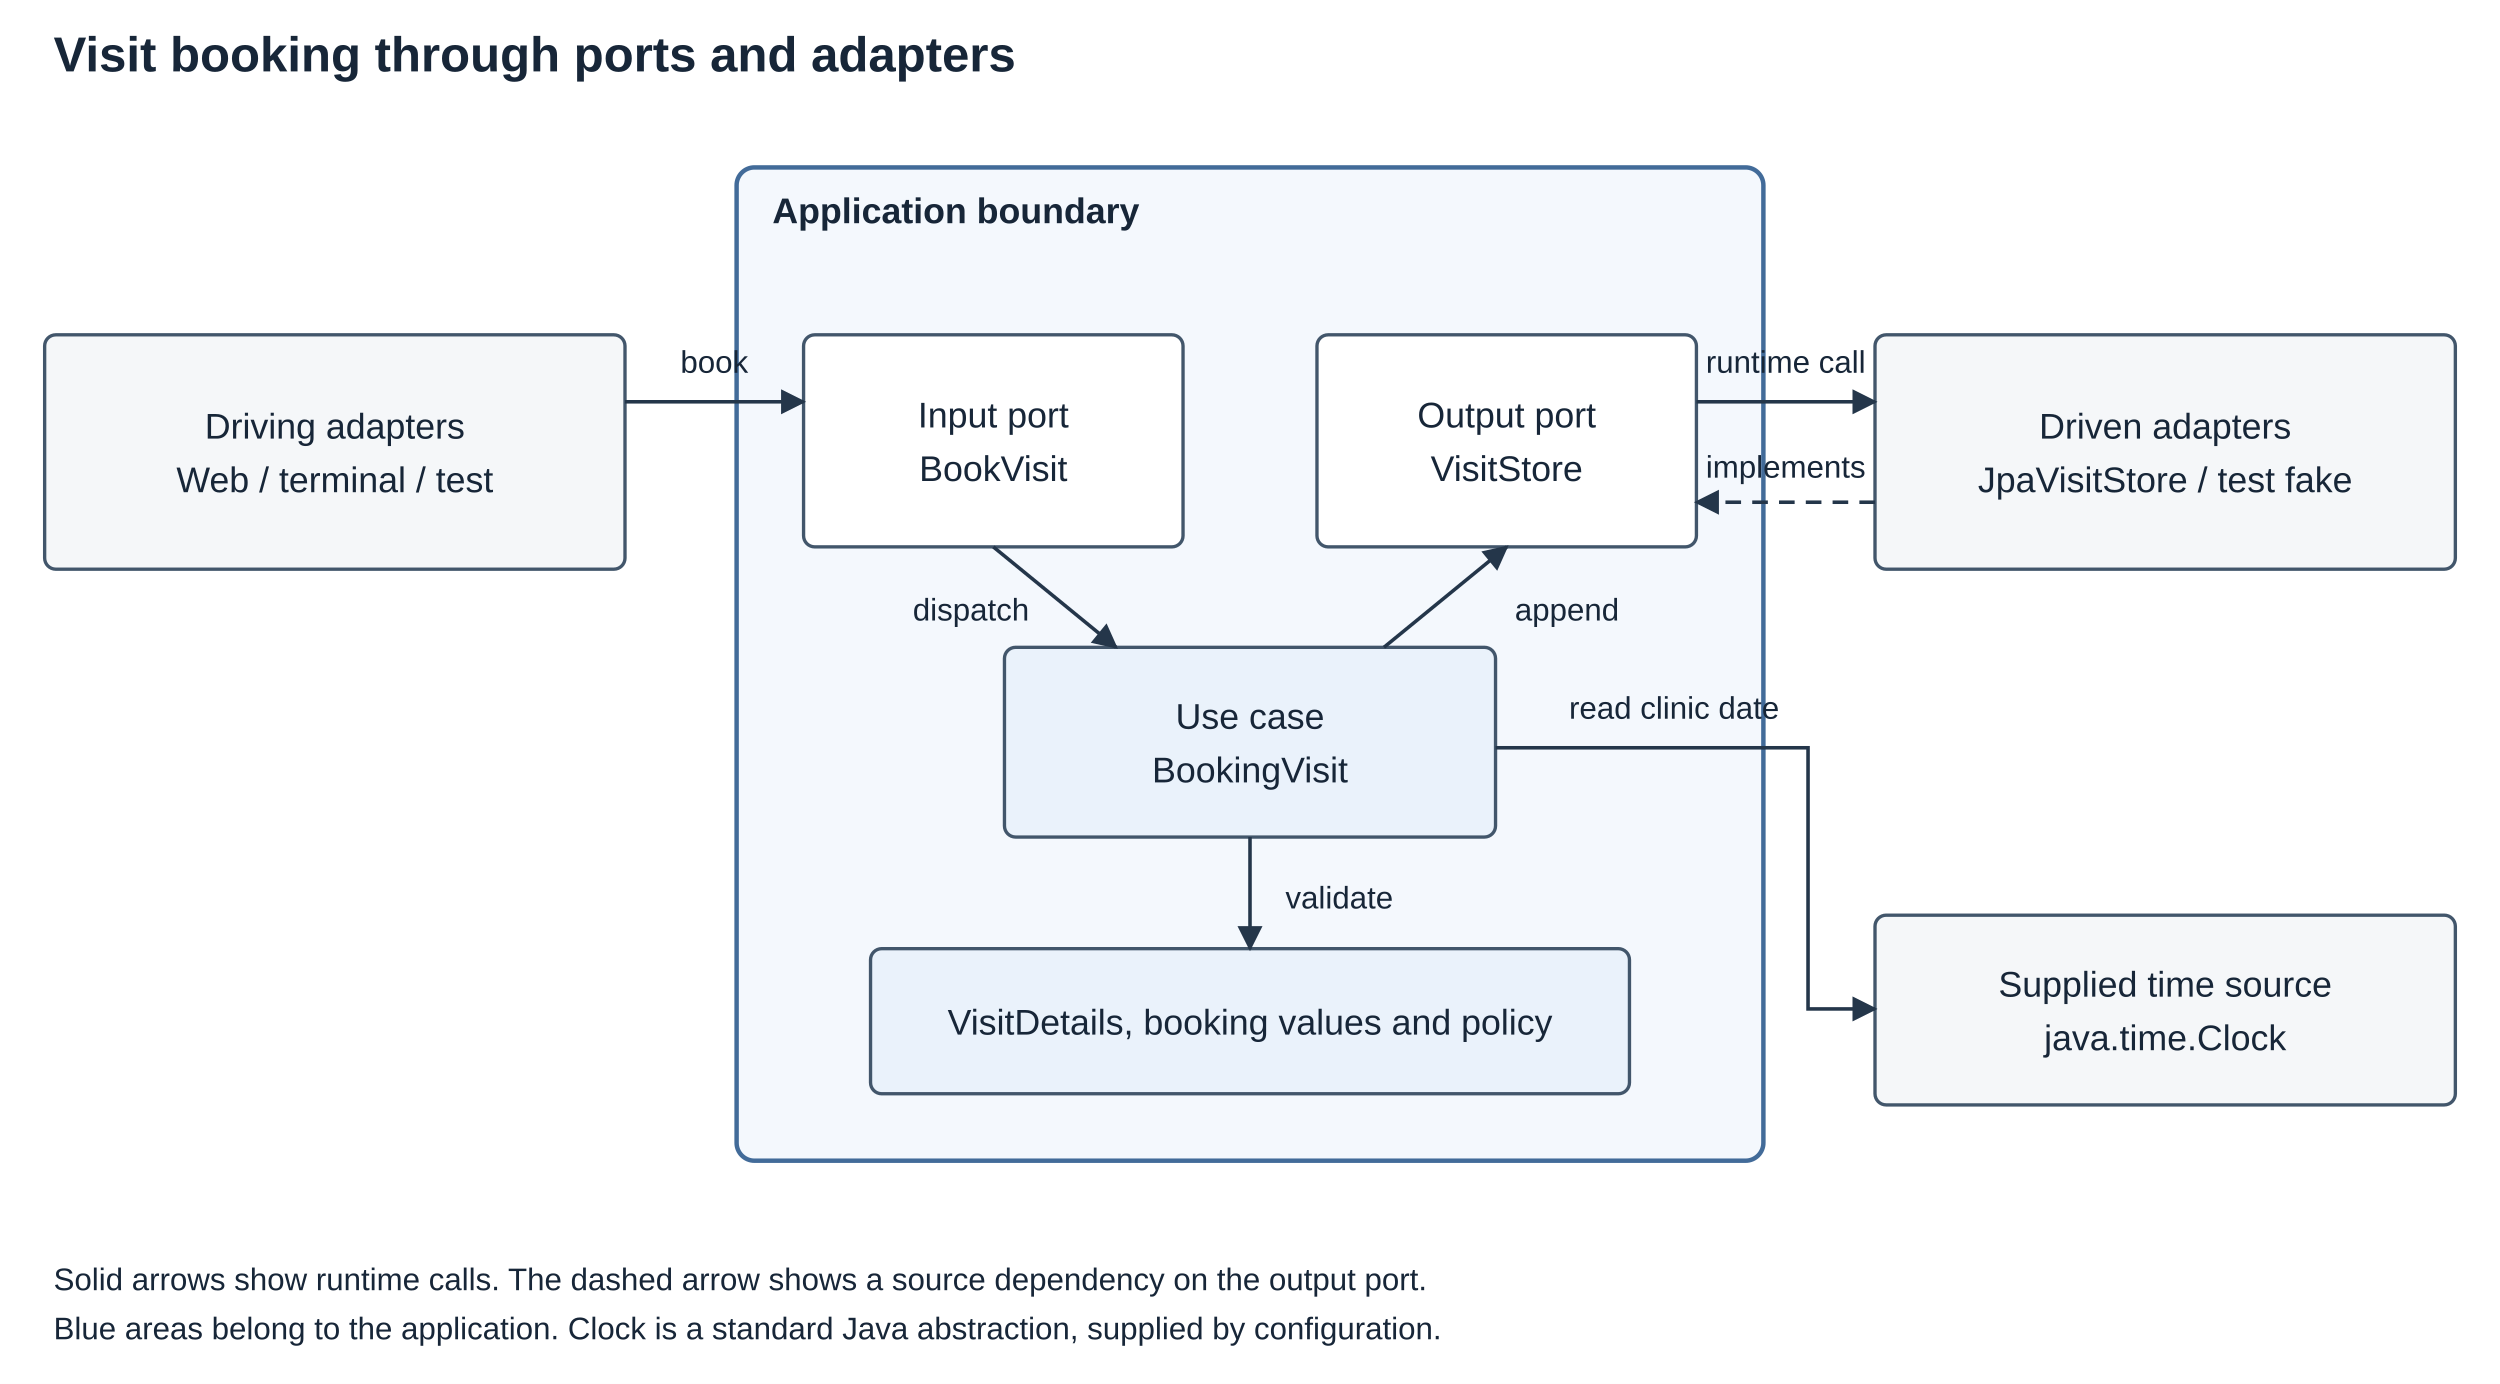
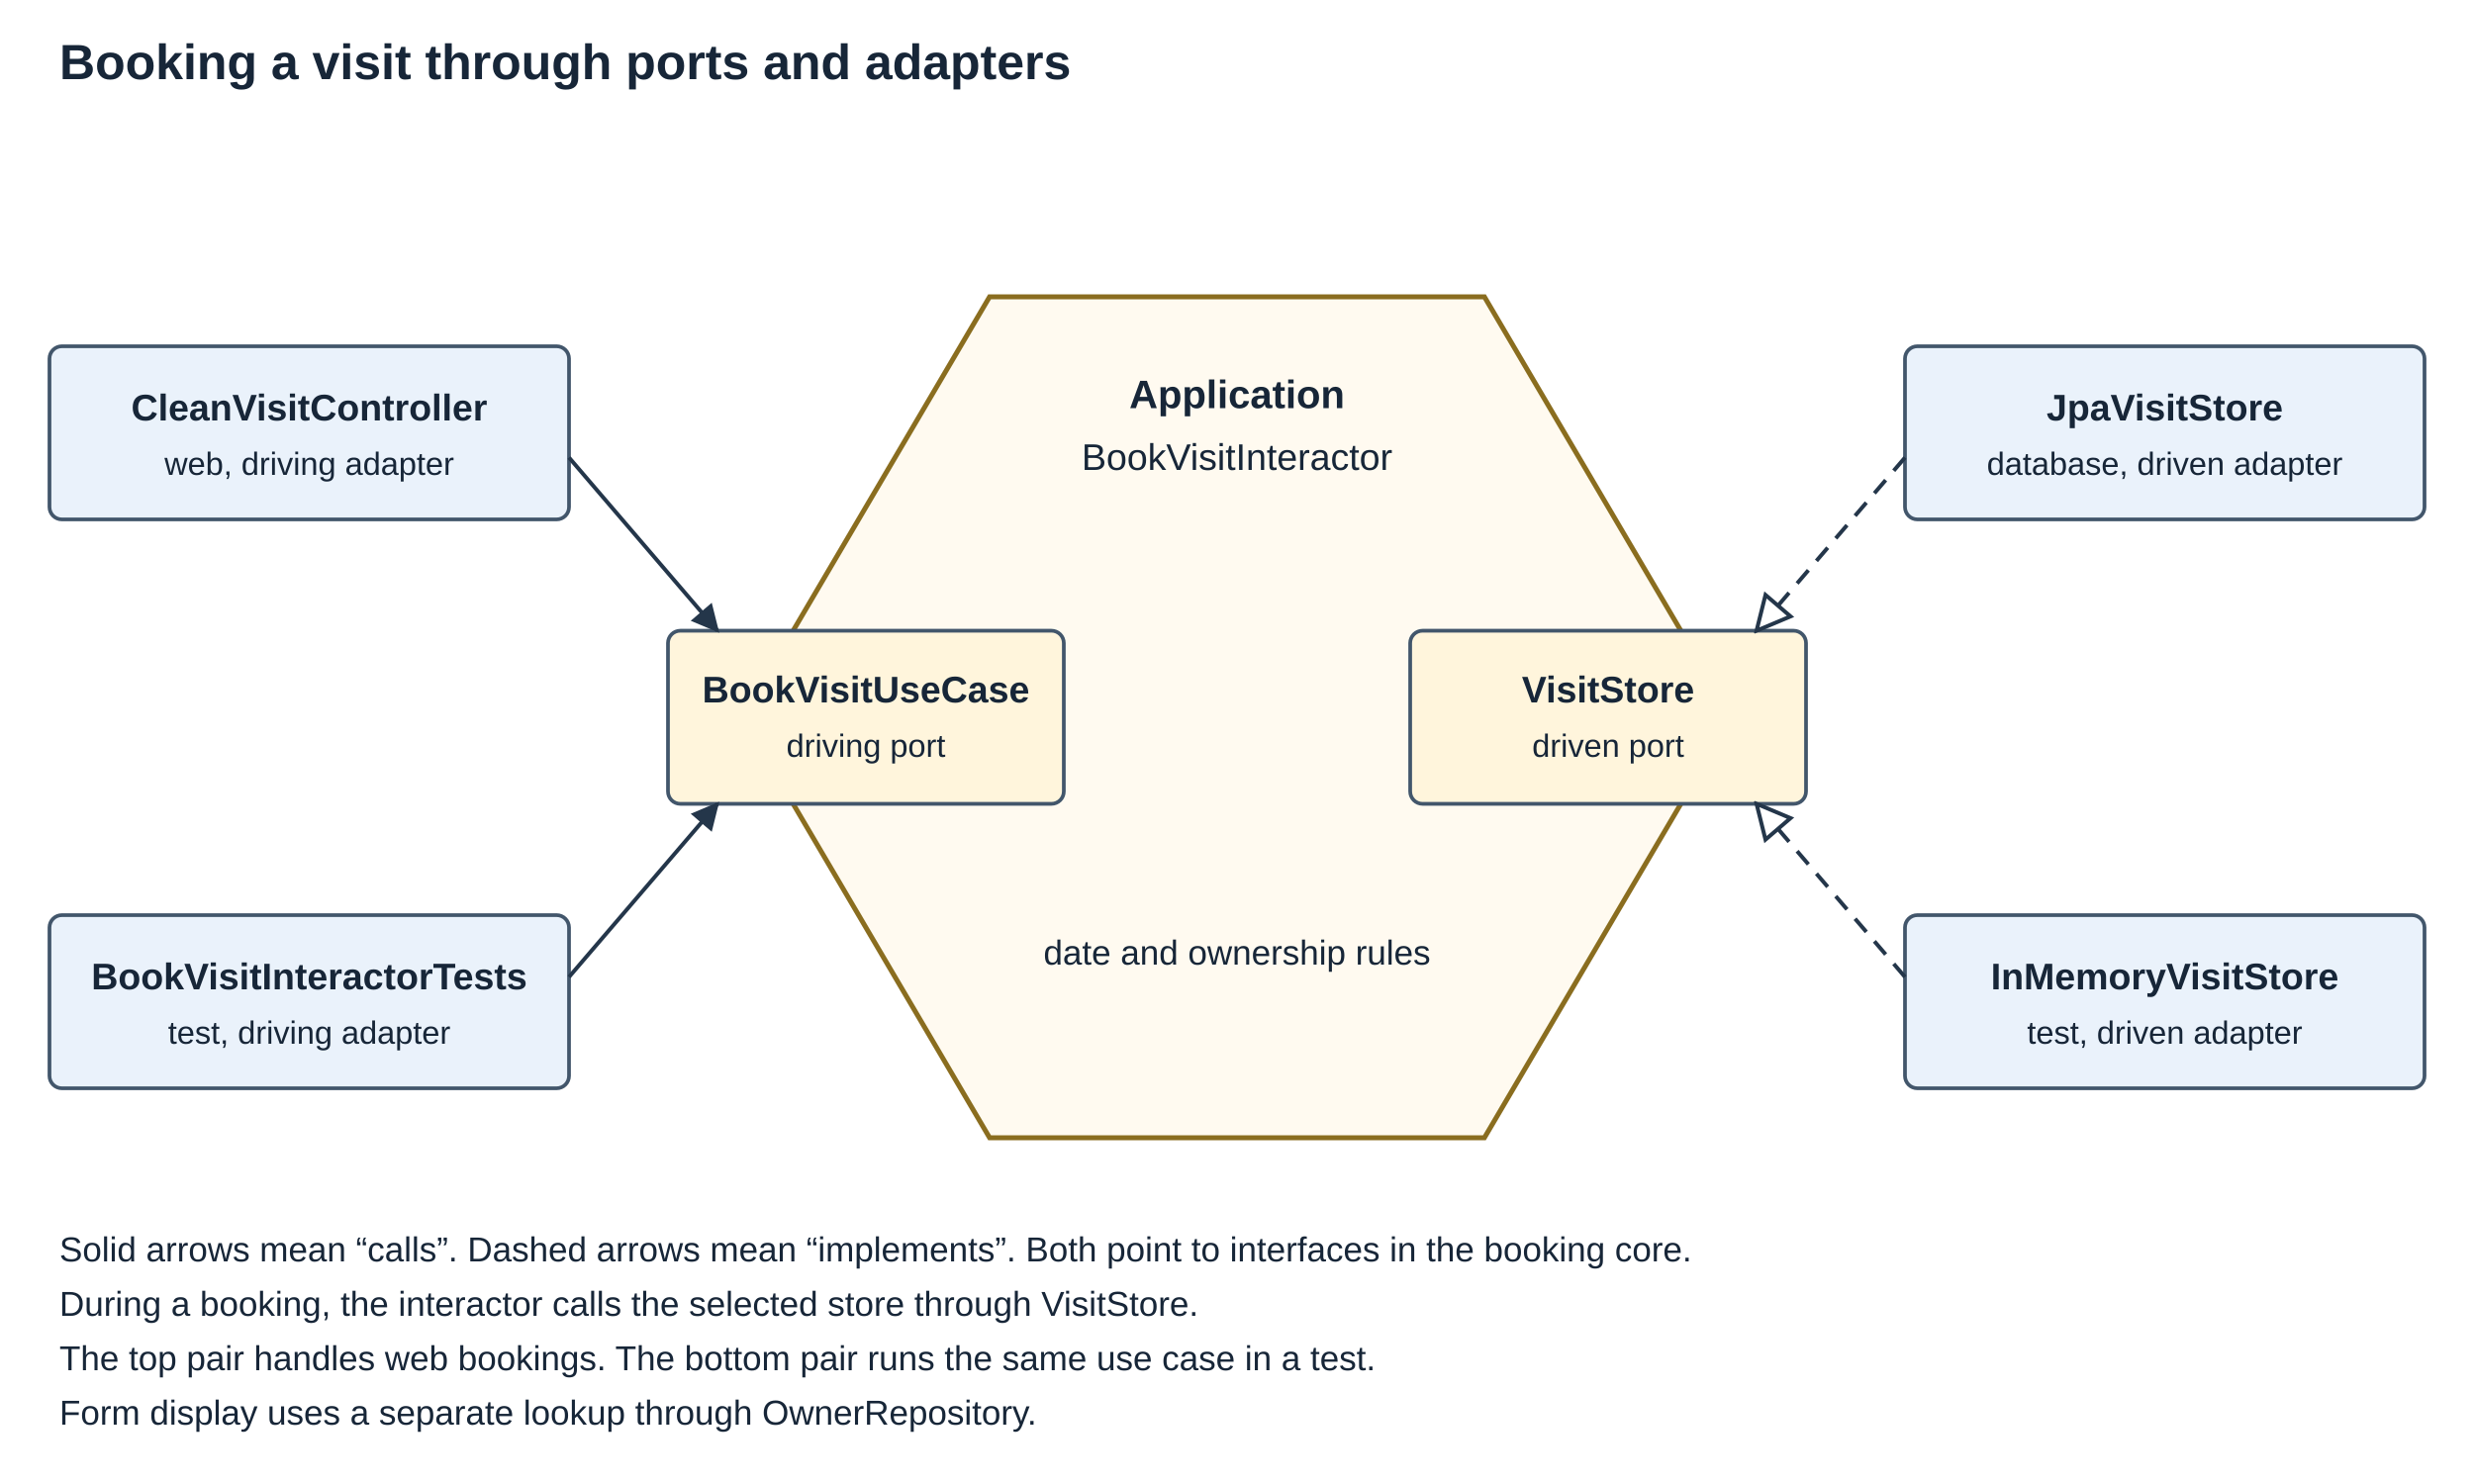
- <svg xmlns="http://www.w3.org/2000/svg" width="1120" height="620" viewBox="0 0 1120 620" role="img" aria-labelledby="title desc">
+ <svg xmlns="http://www.w3.org/2000/svg" width="1000" height="600" viewBox="0 0 1000 600" role="img" aria-labelledby="title desc">
  <defs>
    <marker id="arrow" viewBox="0 0 10 10" refX="9" refY="5" markerWidth="7" markerHeight="7" orient="auto">
      <path d="M0 0 L10 5 L0 10 Z" fill="#24364a" />
    </marker>
+     <marker id="hollow" viewBox="0 0 12 12" refX="11" refY="6" markerWidth="10" markerHeight="10" orient="auto">
+       <path d="M1 1 L11 6 L1 11 Z" fill="white" stroke="#24364a" stroke-width="1.2" />
+     </marker>
  </defs>
-   <rect width="1120" height="620" fill="white" />
+   <rect width="1000" height="600" fill="white" />
  <g font-family="Arial, sans-serif" fill="#172638">
-     <text x="24" y="32" font-size="22" text-anchor="start" font-weight="bold">Visit booking through ports and adapters</text>
-     <rect x="330" y="75" width="460" height="445" rx="8" fill="#f4f8fd" stroke="#426b99" stroke-width="2" />
-     <text x="346" y="100" font-size="16" text-anchor="start" font-weight="bold">Application boundary</text>
-     <rect x="20" y="150" width="260" height="105" rx="5" fill="#f5f7f9" stroke="#42566b" stroke-width="1.5" />
-     <text x="150.0" y="196.5" font-size="16" text-anchor="middle">Driving adapters</text>
-     <text x="150.0" y="220.5" font-size="16" text-anchor="middle">Web / terminal / test</text>
-     <rect x="360" y="150" width="170" height="95" rx="5" fill="#ffffff" stroke="#42566b" stroke-width="1.5" />
-     <text x="445.0" y="191.5" font-size="16" text-anchor="middle">Input port</text>
-     <text x="445.0" y="215.5" font-size="16" text-anchor="middle">BookVisit</text>
-     <rect x="590" y="150" width="170" height="95" rx="5" fill="#ffffff" stroke="#42566b" stroke-width="1.5" />
-     <text x="675.0" y="191.5" font-size="16" text-anchor="middle">Output port</text>
-     <text x="675.0" y="215.5" font-size="16" text-anchor="middle">VisitStore</text>
-     <rect x="450" y="290" width="220" height="85" rx="5" fill="#eaf2fb" stroke="#42566b" stroke-width="1.5" />
-     <text x="560.0" y="326.5" font-size="16" text-anchor="middle">Use case</text>
-     <text x="560.0" y="350.5" font-size="16" text-anchor="middle">BookingVisit</text>
-     <rect x="390" y="425" width="340" height="65" rx="5" fill="#eaf2fb" stroke="#42566b" stroke-width="1.5" />
-     <text x="560.0" y="463.5" font-size="16" text-anchor="middle">VisitDetails, booking values and policy</text>
-     <rect x="840" y="150" width="260" height="105" rx="5" fill="#f5f7f9" stroke="#42566b" stroke-width="1.5" />
-     <text x="970.0" y="196.5" font-size="16" text-anchor="middle">Driven adapters</text>
-     <text x="970.0" y="220.5" font-size="16" text-anchor="middle">JpaVisitStore / test fake</text>
-     <rect x="840" y="410" width="260" height="85" rx="5" fill="#f5f7f9" stroke="#42566b" stroke-width="1.5" />
-     <text x="970.0" y="446.5" font-size="16" text-anchor="middle">Supplied time source</text>
-     <text x="970.0" y="470.5" font-size="16" text-anchor="middle">java.time.Clock</text>
-     <path d="M280 180 H360" fill="none" stroke="#24364a" stroke-width="1.6" marker-end="url(#arrow)" />
-     <text x="320" y="167" font-size="14" text-anchor="middle">book</text>
-     <path d="M445 245 L500 290" fill="none" stroke="#24364a" stroke-width="1.6" marker-end="url(#arrow)" />
-     <text x="435" y="278" font-size="14" text-anchor="middle">dispatch</text>
-     <path d="M620 290 L675 245" fill="none" stroke="#24364a" stroke-width="1.6" marker-end="url(#arrow)" />
-     <text x="702" y="278" font-size="14" text-anchor="middle">append</text>
-     <path d="M760 180 H840" fill="none" stroke="#24364a" stroke-width="1.6" marker-end="url(#arrow)" />
-     <text x="800" y="167" font-size="14" text-anchor="middle">runtime call</text>
-     <path d="M840 225 H760" fill="none" stroke="#24364a" stroke-width="1.6" marker-end="url(#arrow)" stroke-dasharray="7 5" />
-     <text x="800" y="214" font-size="14" text-anchor="middle">implements</text>
-     <path d="M560 375 V425" fill="none" stroke="#24364a" stroke-width="1.6" marker-end="url(#arrow)" />
-     <text x="600" y="407" font-size="14" text-anchor="middle">validate</text>
-     <path d="M670 335 H810 V452 H840" fill="none" stroke="#24364a" stroke-width="1.6" marker-end="url(#arrow)" />
-     <text x="750" y="322" font-size="14" text-anchor="middle">read clinic date</text>
-     <text x="24" y="578" font-size="14" text-anchor="start">Solid arrows show runtime calls. The dashed arrow shows a source dependency on the output port.</text>
-     <text x="24" y="600" font-size="14" text-anchor="start">Blue areas belong to the application. Clock is a standard Java abstraction, supplied by configuration.</text>
+     <text x="24" y="32" font-size="20" font-weight="bold">Booking a visit through ports and adapters</text>
+     <polygon points="300,290 400,120 600,120 700,290 600,460 400,460" fill="#fffaf0" stroke="#8a6d1f" stroke-width="2" />
+     <text x="500" y="165" font-size="16" text-anchor="middle" font-weight="bold">Application</text>
+     <text x="500" y="190" font-size="15" text-anchor="middle">BookVisitInteractor</text>
+     <text x="500" y="390" font-size="14" text-anchor="middle">date and ownership rules</text>
+     <rect x="270" y="255" width="160" height="70" rx="5" fill="#fff5dc" stroke="#42566b" stroke-width="1.5" />
+     <text x="350" y="284" font-size="15" text-anchor="middle" font-weight="bold">BookVisitUseCase</text>
+     <text x="350" y="306" font-size="13" text-anchor="middle">driving port</text>
+     <rect x="570" y="255" width="160" height="70" rx="5" fill="#fff5dc" stroke="#42566b" stroke-width="1.5" />
+     <text x="650" y="284" font-size="15" text-anchor="middle" font-weight="bold">VisitStore</text>
+     <text x="650" y="306" font-size="13" text-anchor="middle">driven port</text>
+     <rect x="20" y="140" width="210" height="70" rx="5" fill="#eaf2fb" stroke="#42566b" stroke-width="1.5" />
+     <text x="125" y="170" font-size="15" text-anchor="middle" font-weight="bold">CleanVisitController</text>
+     <text x="125" y="192" font-size="13" text-anchor="middle">web, driving adapter</text>
+     <rect x="20" y="370" width="210" height="70" rx="5" fill="#eaf2fb" stroke="#42566b" stroke-width="1.5" />
+     <text x="125" y="400" font-size="15" text-anchor="middle" font-weight="bold">BookVisitInteractorTests</text>
+     <text x="125" y="422" font-size="13" text-anchor="middle">test, driving adapter</text>
+     <rect x="770" y="140" width="210" height="70" rx="5" fill="#eaf2fb" stroke="#42566b" stroke-width="1.5" />
+     <text x="875" y="170" font-size="15" text-anchor="middle" font-weight="bold">JpaVisitStore</text>
+     <text x="875" y="192" font-size="13" text-anchor="middle">database, driven adapter</text>
+     <rect x="770" y="370" width="210" height="70" rx="5" fill="#eaf2fb" stroke="#42566b" stroke-width="1.5" />
+     <text x="875" y="400" font-size="15" text-anchor="middle" font-weight="bold">InMemoryVisitStore</text>
+     <text x="875" y="422" font-size="13" text-anchor="middle">test, driven adapter</text>
+     <g fill="none" stroke="#24364a" stroke-width="1.6" marker-end="url(#arrow)">
+       <path d="M230 185 L290 255" />
+       <path d="M230 395 L290 325" />
+     </g>
+     <g fill="none" stroke="#24364a" stroke-width="1.6" stroke-dasharray="7 5" marker-end="url(#hollow)">
+       <path d="M770 185 L710 255" />
+       <path d="M770 395 L710 325" />
+     </g>
+     <text x="24" y="510" font-size="14">Solid arrows mean “calls”. Dashed arrows mean “implements”. Both point to interfaces in the booking core.</text>
+     <text x="24" y="532" font-size="14">During a booking, the interactor calls the selected store through VisitStore.</text>
+     <text x="24" y="554" font-size="14">The top pair handles web bookings. The bottom pair runs the same use case in a test.</text>
+     <text x="24" y="576" font-size="14">Form display uses a separate lookup through OwnerRepository.</text>
  </g>
</svg>
